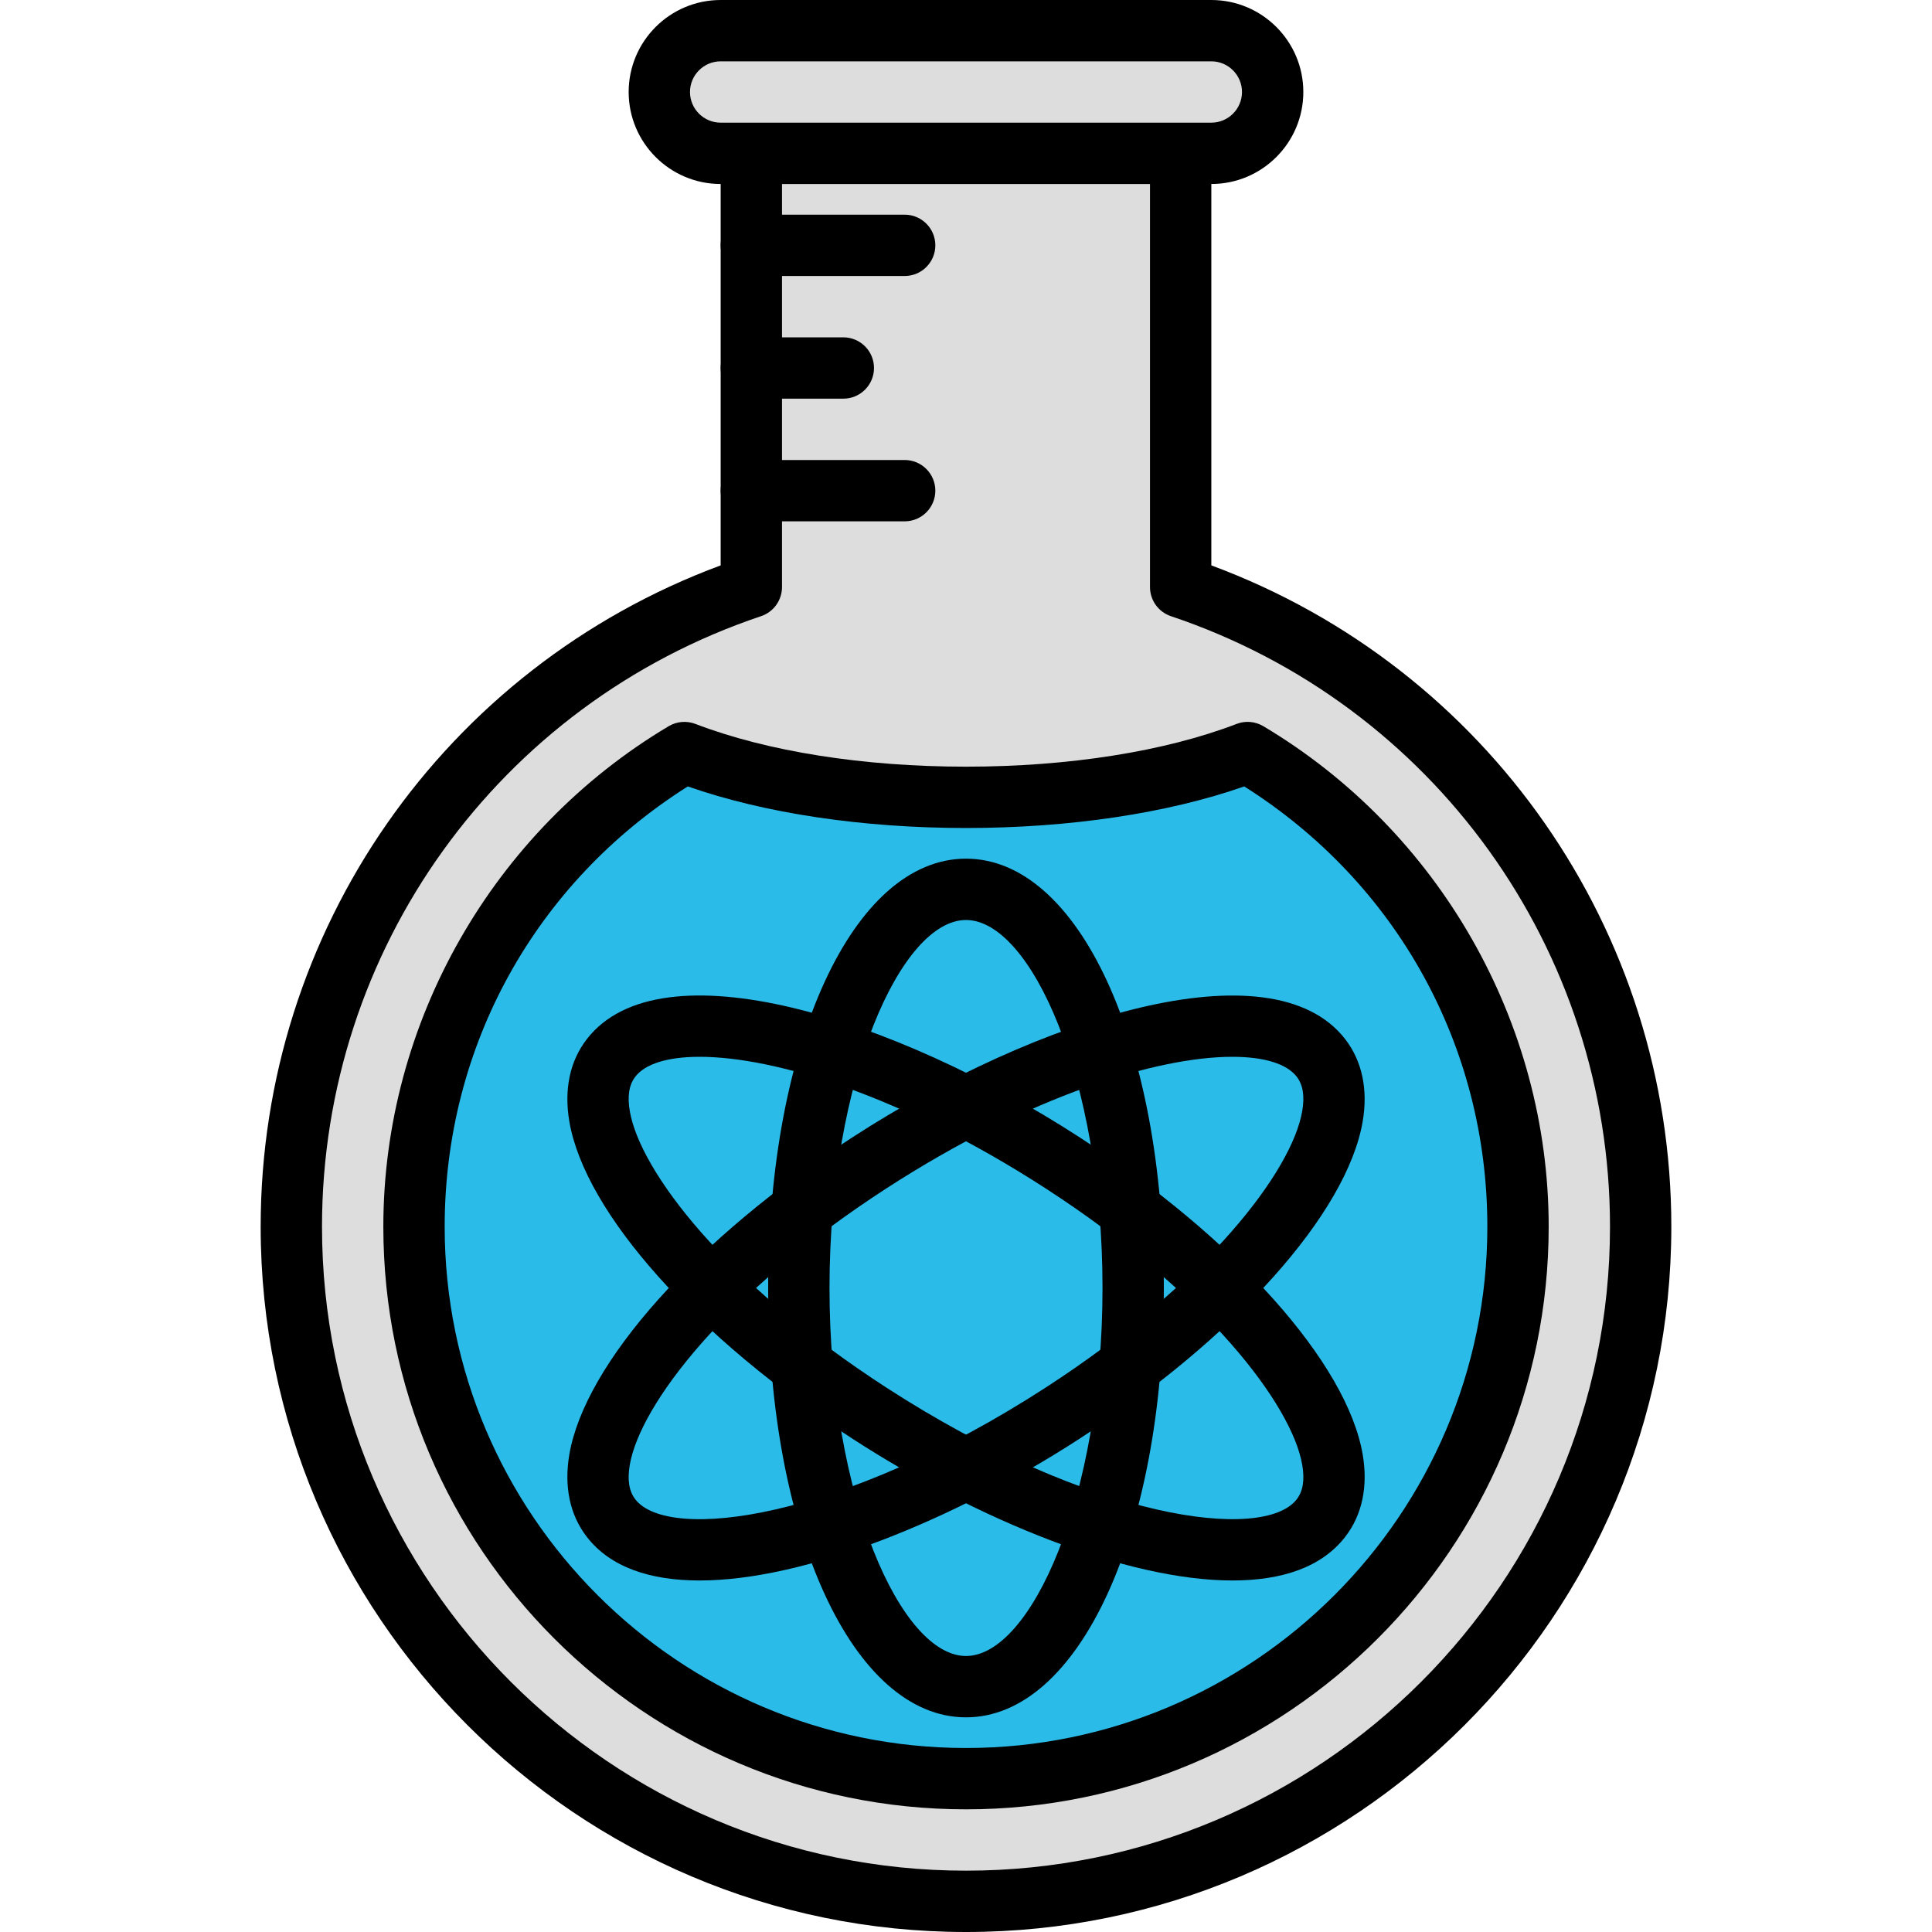
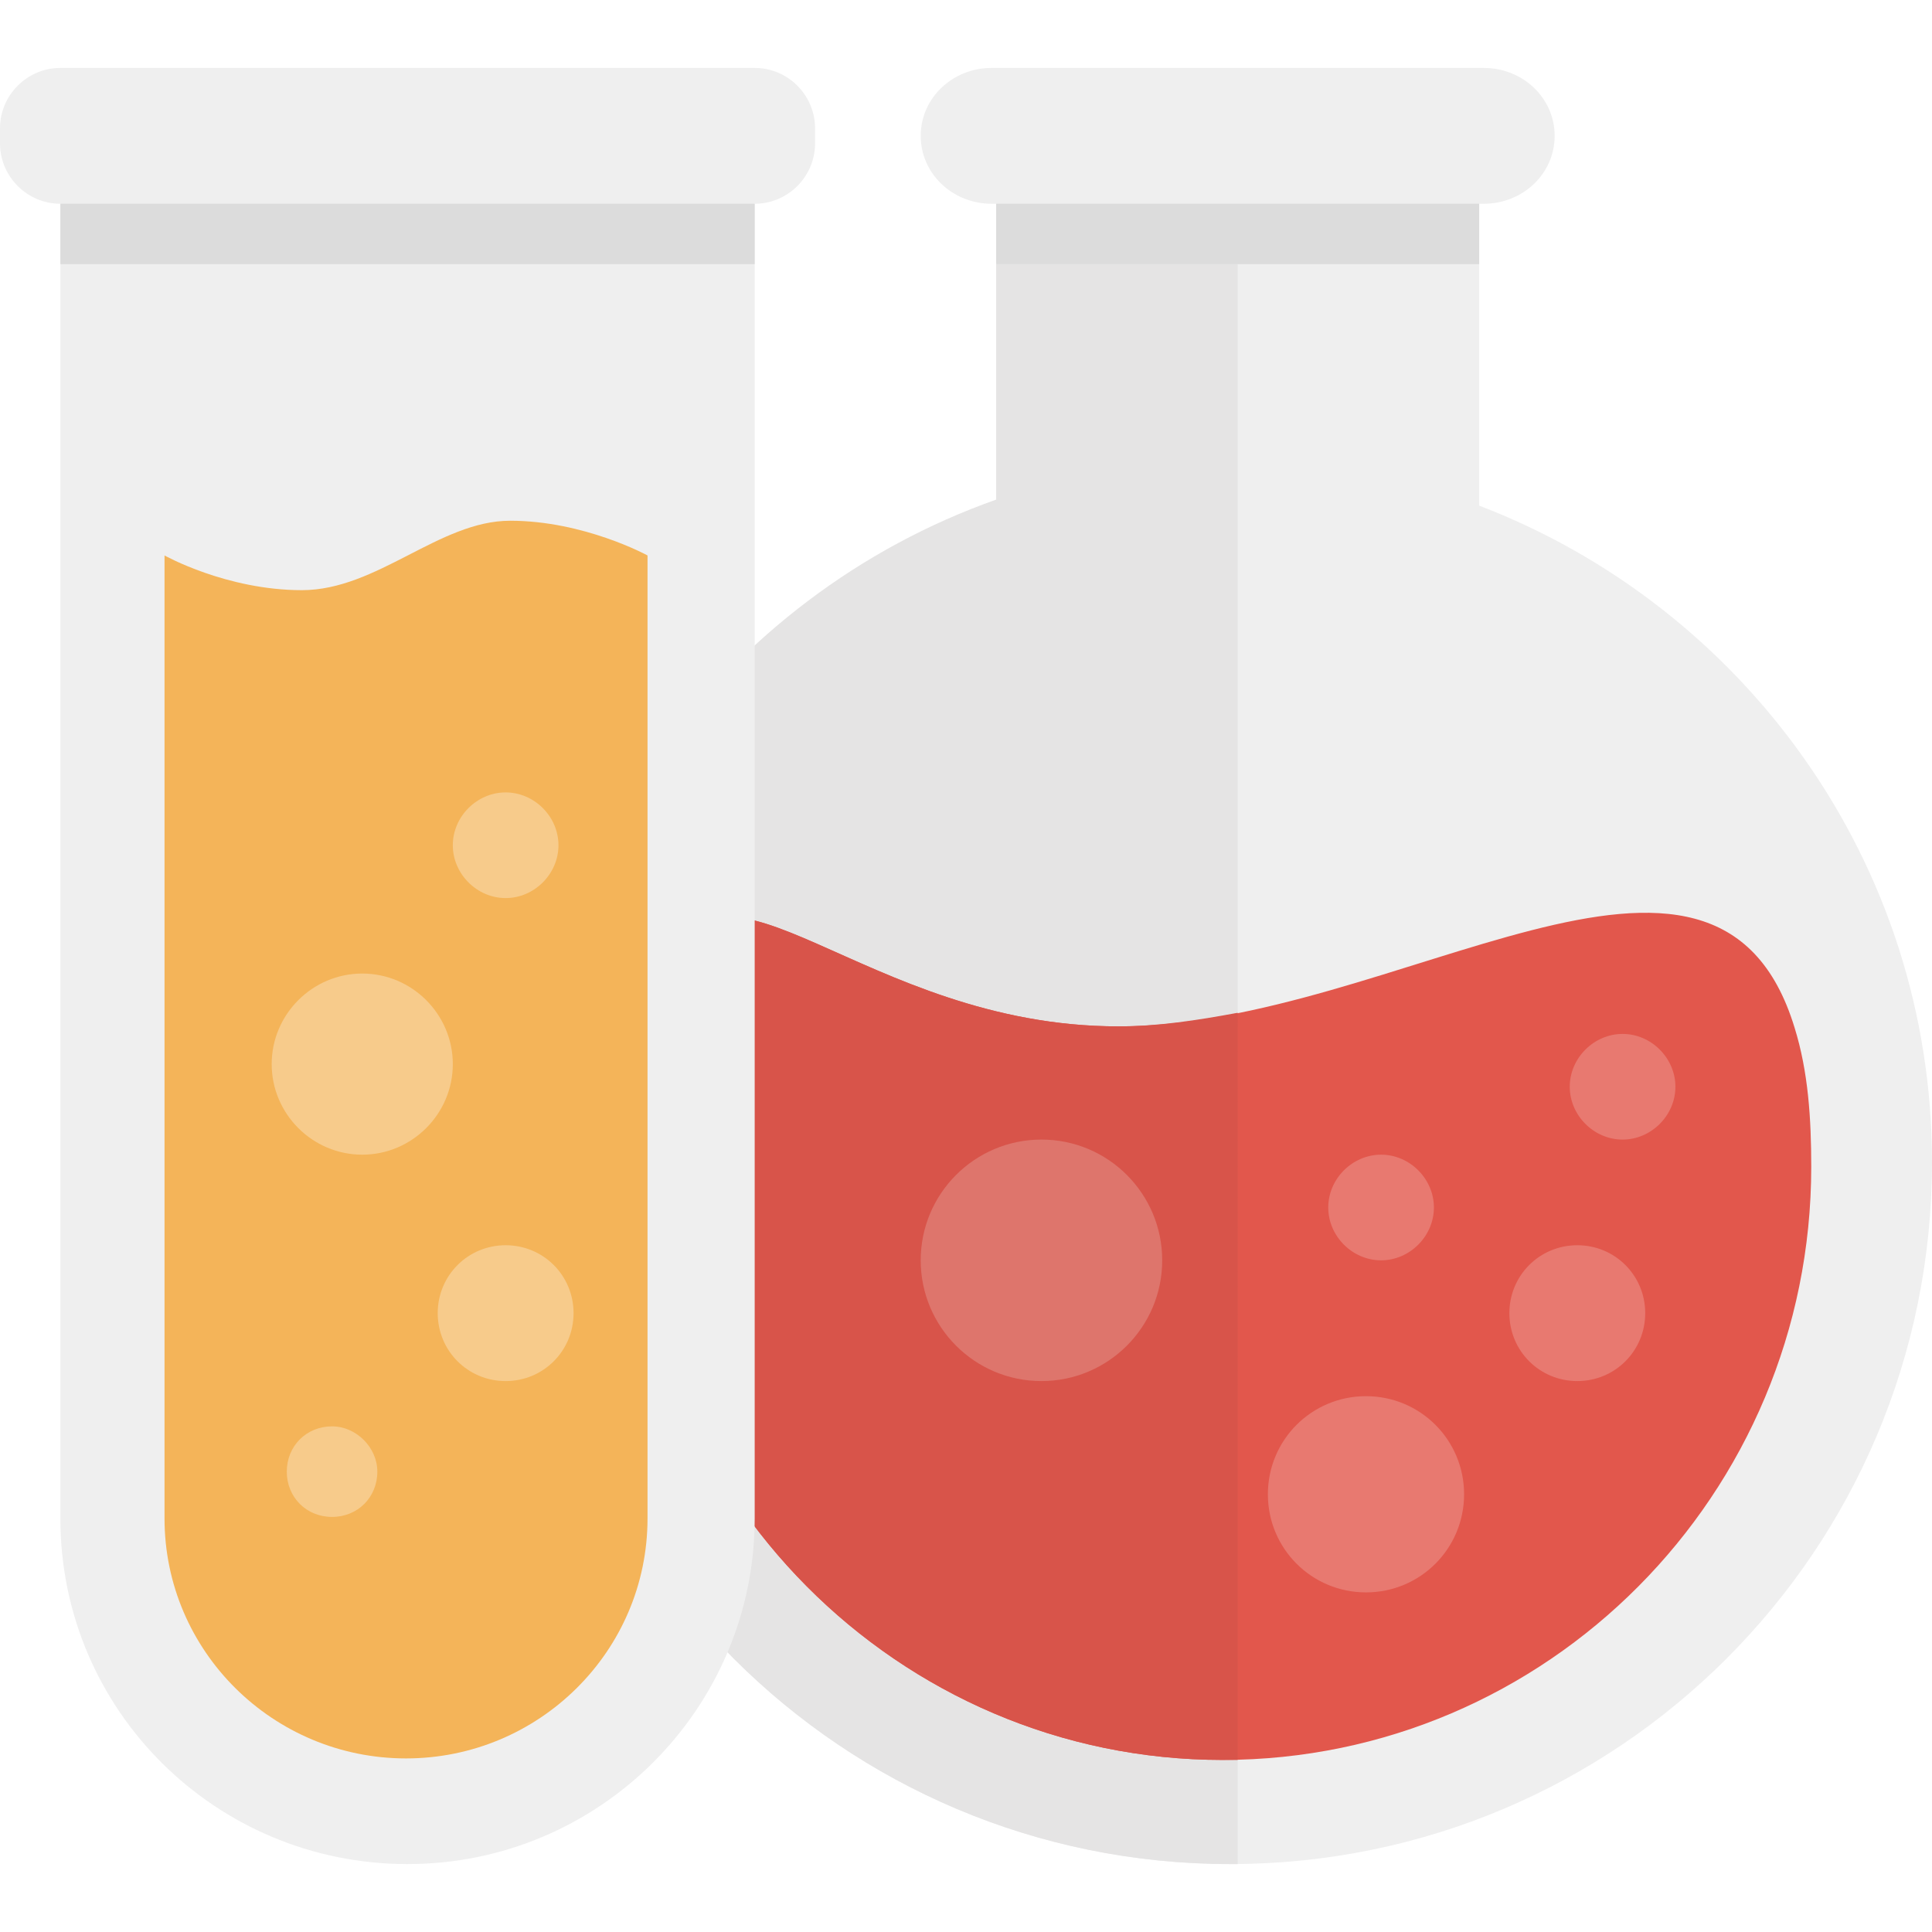
- <svg xmlns="http://www.w3.org/2000/svg" version="1.1" id="Capa_1" x="0px" y="0px" viewBox="0 0 215.04 215.04" style="enable-background:new 0 0 215.04 215.04;" xml:space="preserve">
-   <path style="fill:#DDDDDD;" d="M131.413,65.345V17.067H83.627v48.278c-29.754,9.984-51.2,38.072-51.2,71.188  c0,41.474,33.62,75.093,75.093,75.093s75.093-33.62,75.093-75.093C182.613,103.417,161.167,75.329,131.413,65.345z" />
-   <path d="M107.52,215.04c-43.288,0-78.507-35.219-78.507-78.507c0-32.949,20.471-62.218,51.2-73.603V17.067  c0-1.884,1.529-3.413,3.413-3.413h47.787c1.884,0,3.413,1.529,3.413,3.413V62.93c30.729,11.385,51.2,40.655,51.2,73.603  C186.027,179.821,150.808,215.04,107.52,215.04z M87.04,20.48v44.865c0,1.466-0.937,2.77-2.328,3.236  c-29.232,9.81-48.872,37.117-48.872,67.953c0,39.525,32.155,71.68,71.68,71.68s71.68-32.155,71.68-71.68  c0-30.836-19.64-58.144-48.872-67.951c-1.391-0.466-2.328-1.77-2.328-3.236V20.48H87.04z" />
-   <path style="fill:#2BBBE9;" d="M138.865,83.76c-8.028,3.081-19.106,4.987-31.345,4.987S84.204,86.84,76.175,83.76  C58.179,94.473,46.08,114.067,46.08,136.533c0,33.932,27.508,61.44,61.44,61.44s61.44-27.508,61.44-61.44  C168.96,114.067,156.863,94.473,138.865,83.76z" />
-   <path d="M107.52,201.387c-35.76,0-64.853-29.094-64.853-64.853c0-22.699,12.172-44.044,31.763-55.707  c0.901-0.534,1.995-0.625,2.97-0.253c7.996,3.07,18.693,4.76,30.121,4.76s22.125-1.69,30.121-4.76  c0.973-0.377,2.07-0.282,2.97,0.253c19.593,11.662,31.763,33.009,31.763,55.707C172.373,172.293,143.28,201.387,107.52,201.387z   M76.553,87.533c-16.975,10.723-27.059,28.921-27.059,49c0,31.997,26.03,58.027,58.027,58.027s58.027-26.03,58.027-58.027  c0-20.079-10.083-38.279-27.058-49c-8.544,2.99-19.458,4.627-30.969,4.627C96.007,92.16,85.094,90.523,76.553,87.533z" />
-   <path d="M107.52,191.147c-12.553,0-22.019-20.543-22.019-47.787s9.467-47.787,22.019-47.787c12.554,0,22.021,20.543,22.021,47.787  S120.074,191.147,107.52,191.147z M107.52,102.4c-7.171,0-15.193,17.517-15.193,40.96s8.021,40.96,15.193,40.96  c7.173,0,15.194-17.517,15.194-40.96S114.693,102.4,107.52,102.4z" />
-   <path d="M137.182,175.915c-11.752,0.002-28.327-6.729-42.25-15.749c-17.427-11.286-29.815-25.156-31.561-35.333  c-0.609-3.557,0.056-6.721,1.929-9.151c8.223-10.68,34.374-2.364,54.81,10.871c17.427,11.286,29.817,25.156,31.563,35.333  c0.609,3.557-0.056,6.721-1.929,9.151C147.123,174.442,142.681,175.915,137.182,175.915z M77.87,117.627  c-3.567,0-6.059,0.785-7.161,2.219c-0.698,0.906-0.896,2.161-0.609,3.833c1.142,6.649,10.561,19.11,28.544,30.758  c22.851,14.8,42.011,17.212,45.691,12.438c0.698-0.906,0.896-2.161,0.609-3.833c-1.142-6.649-10.561-19.11-28.546-30.758l0,0  C100.398,121.921,86.205,117.627,77.87,117.627z" />
-   <path d="M77.858,175.915c-5.499,0-9.94-1.473-12.559-4.876c-1.872-2.43-2.538-5.594-1.929-9.151  c1.746-10.177,14.135-24.047,31.561-35.333c20.439-13.239,46.595-21.545,54.811-10.871c1.872,2.43,2.538,5.594,1.929,9.151  c-1.746,10.177-14.136,24.047-31.563,35.333C106.187,169.185,89.61,175.915,77.858,175.915z M137.17,117.627  c-8.334,0-22.526,4.292-38.528,14.657c-17.983,11.648-27.402,24.11-28.544,30.758c-0.287,1.673-0.089,2.927,0.609,3.833  c3.678,4.78,22.845,2.362,45.689-12.438c17.983-11.648,27.404-24.11,28.546-30.758c0.287-1.673,0.089-2.927-0.609-3.833  C143.23,118.414,140.737,117.627,137.17,117.627z" />
-   <path style="fill:#DDDDDD;" d="M134.827,17.067H80.213c-3.77,0-6.827-3.057-6.827-6.827l0,0c0-3.77,3.057-6.827,6.827-6.827h54.613  c3.77,0,6.827,3.057,6.827,6.827l0,0C141.653,14.01,138.598,17.067,134.827,17.067z" />
-   <path d="M134.827,20.48H80.213c-5.647,0-10.24-4.593-10.24-10.24S74.566,0,80.213,0h54.613c5.647,0,10.24,4.593,10.24,10.24  S140.474,20.48,134.827,20.48z M80.213,6.827c-1.882,0-3.413,1.531-3.413,3.413s1.531,3.413,3.413,3.413h54.613  c1.882,0,3.413-1.531,3.413-3.413s-1.531-3.413-3.413-3.413H80.213z" />
-   <path d="M100.693,30.72H83.627c-1.884,0-3.413-1.529-3.413-3.413s1.529-3.413,3.413-3.413h17.067c1.884,0,3.413,1.529,3.413,3.413  S102.577,30.72,100.693,30.72z" />
-   <path d="M93.867,44.373h-10.24c-1.884,0-3.413-1.529-3.413-3.413c0-1.884,1.529-3.413,3.413-3.413h10.24  c1.884,0,3.413,1.529,3.413,3.413C97.28,42.844,95.751,44.373,93.867,44.373z" />
-   <path d="M100.693,58.027H83.627c-1.884,0-3.413-1.529-3.413-3.413s1.529-3.413,3.413-3.413h17.067c1.884,0,3.413,1.529,3.413,3.413  S102.577,58.027,100.693,58.027z" />
+ <svg xmlns="http://www.w3.org/2000/svg" version="1.1" id="Layer_1" x="0px" y="0px" viewBox="0 0 504.123 504.123" style="enable-background:new 0 0 504.123 504.123;" xml:space="preserve">
+   <path style="fill:#EFEFEF;" d="M385.969,131.938V53.169h1.182c10.24,0,18.511-7.877,18.511-17.723s-8.271-17.723-18.511-17.723  H258.757c-10.24,0-18.511,7.877-18.511,17.723s8.271,17.723,18.511,17.723h1.182v77.588  c-71.286,24.812-122.092,92.948-122.092,172.505c0,101.218,81.92,183.138,183.138,183.138s183.138-81.92,183.138-183.138  C504.123,224.886,454.892,158.326,385.969,131.938z" />
+   <path style="fill:#E5E4E4;" d="M322.954,68.923h-63.015v61.44c-71.286,25.206-122.092,93.342-122.092,172.898  c0,101.218,81.92,183.138,183.138,183.138h1.969V68.923z" />
+   <path style="fill:#E2574C;" d="M291.84,267.815c72.468,0,155.963-66.954,176.443,0.394c3.545,11.422,4.332,23.631,4.332,36.234  c0,85.465-68.923,154.782-153.6,154.782s-153.6-69.317-153.6-154.782c0-18.117,3.151-35.446,8.665-51.988  C188.258,215.434,224.886,267.815,291.84,267.815z" />
+   <path style="fill:#D8544A;" d="M322.954,264.271c-10.634,1.969-20.874,3.545-31.114,3.545c-66.954,0-103.582-52.382-117.76-15.36  c-5.908,16.148-8.665,33.477-8.665,51.988c0,85.465,68.923,154.782,153.6,154.782h3.938  C322.954,459.225,322.954,264.271,322.954,264.271z" />
+   <path style="fill:#E87970;" d="M356.431,364.308c-14.178,0-25.6,11.422-25.6,25.6s11.422,25.6,25.6,25.6s25.6-11.422,25.6-25.6  C382.031,375.729,370.609,364.308,356.431,364.308z M360.369,328.862c7.483,0,13.785-6.302,13.785-13.785  s-6.302-13.785-13.785-13.785s-13.785,6.302-13.785,13.785C346.585,322.56,352.886,328.862,360.369,328.862z M411.569,324.923  c-9.846,0-17.723,7.877-17.723,17.723s7.877,17.723,17.723,17.723c9.846,0,17.723-7.877,17.723-17.723  S421.415,324.923,411.569,324.923z M423.385,269.785c-7.483,0-13.785,6.302-13.785,13.785s6.302,13.785,13.785,13.785  s13.785-6.302,13.785-13.785C437.169,276.086,430.868,269.785,423.385,269.785z" />
+   <path style="fill:#DCDCDC;" d="M259.938,53.169h126.031v15.754H259.938V53.169z" />
+   <path style="fill:#EFEFEF;" d="M196.923,17.723H15.754C7.089,17.723,0,24.812,0,33.477v3.938c0,8.665,7.089,15.754,15.754,15.754  v343.04c0,50.018,40.566,90.191,90.585,90.191s90.585-40.566,90.585-90.191V53.169c8.665,0,15.754-7.089,15.754-15.754v-3.938  C212.677,24.812,205.588,17.723,196.923,17.723z" />
+   <path style="fill:#DCDCDC;" d="M15.754,53.169h181.169v15.754H15.754V53.169z" />
+   <path style="fill:#F4B459;" d="M133.12,135.877c19.298,0,35.84,9.058,35.84,9.058v251.274c0,34.658-28.357,62.622-63.015,62.622  S42.93,430.868,42.93,396.209V144.935c0,0,16.148,9.058,35.84,9.058S114.609,135.877,133.12,135.877z" />
+   <path style="fill:#F7CB8B;" d="M94.523,254.031c-12.997,0-23.631,10.634-23.631,23.631s10.634,23.631,23.631,23.631  s23.631-10.634,23.631-23.631C118.154,264.665,107.52,254.031,94.523,254.031z M131.938,234.338c7.483,0,13.785-6.302,13.785-13.785  s-6.302-13.785-13.785-13.785s-13.785,6.302-13.785,13.785S124.455,234.338,131.938,234.338z M131.938,324.923  c-9.846,0-17.723,7.877-17.723,17.723s7.877,17.723,17.723,17.723s17.723-7.877,17.723-17.723S141.785,324.923,131.938,324.923z   M86.646,372.185c-6.695,0-11.815,5.12-11.815,11.815s5.12,11.815,11.815,11.815s11.815-5.12,11.815-11.815  C98.462,377.698,92.948,372.185,86.646,372.185z" />
+   <ellipse style="fill:#DE756C;" cx="271.75" cy="328.86" rx="31.508" ry="31.508" />
  <g>
</g>
  <g>
</g>
  <g>
</g>
  <g>
</g>
  <g>
</g>
  <g>
</g>
  <g>
</g>
  <g>
</g>
  <g>
</g>
  <g>
</g>
  <g>
</g>
  <g>
</g>
  <g>
</g>
  <g>
</g>
  <g>
</g>
</svg>
